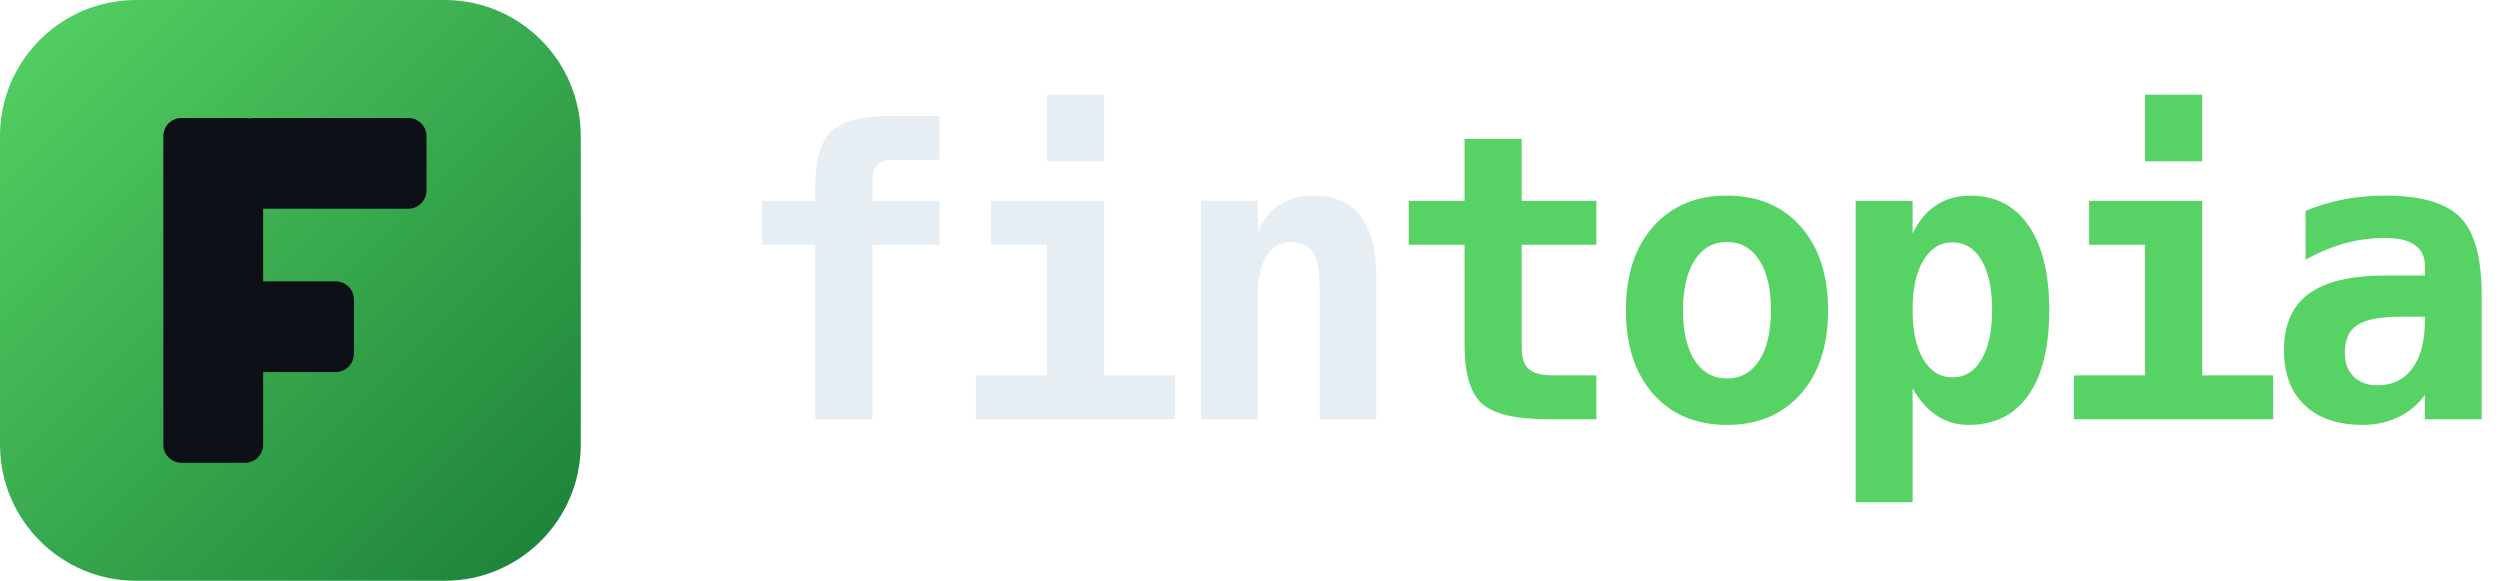
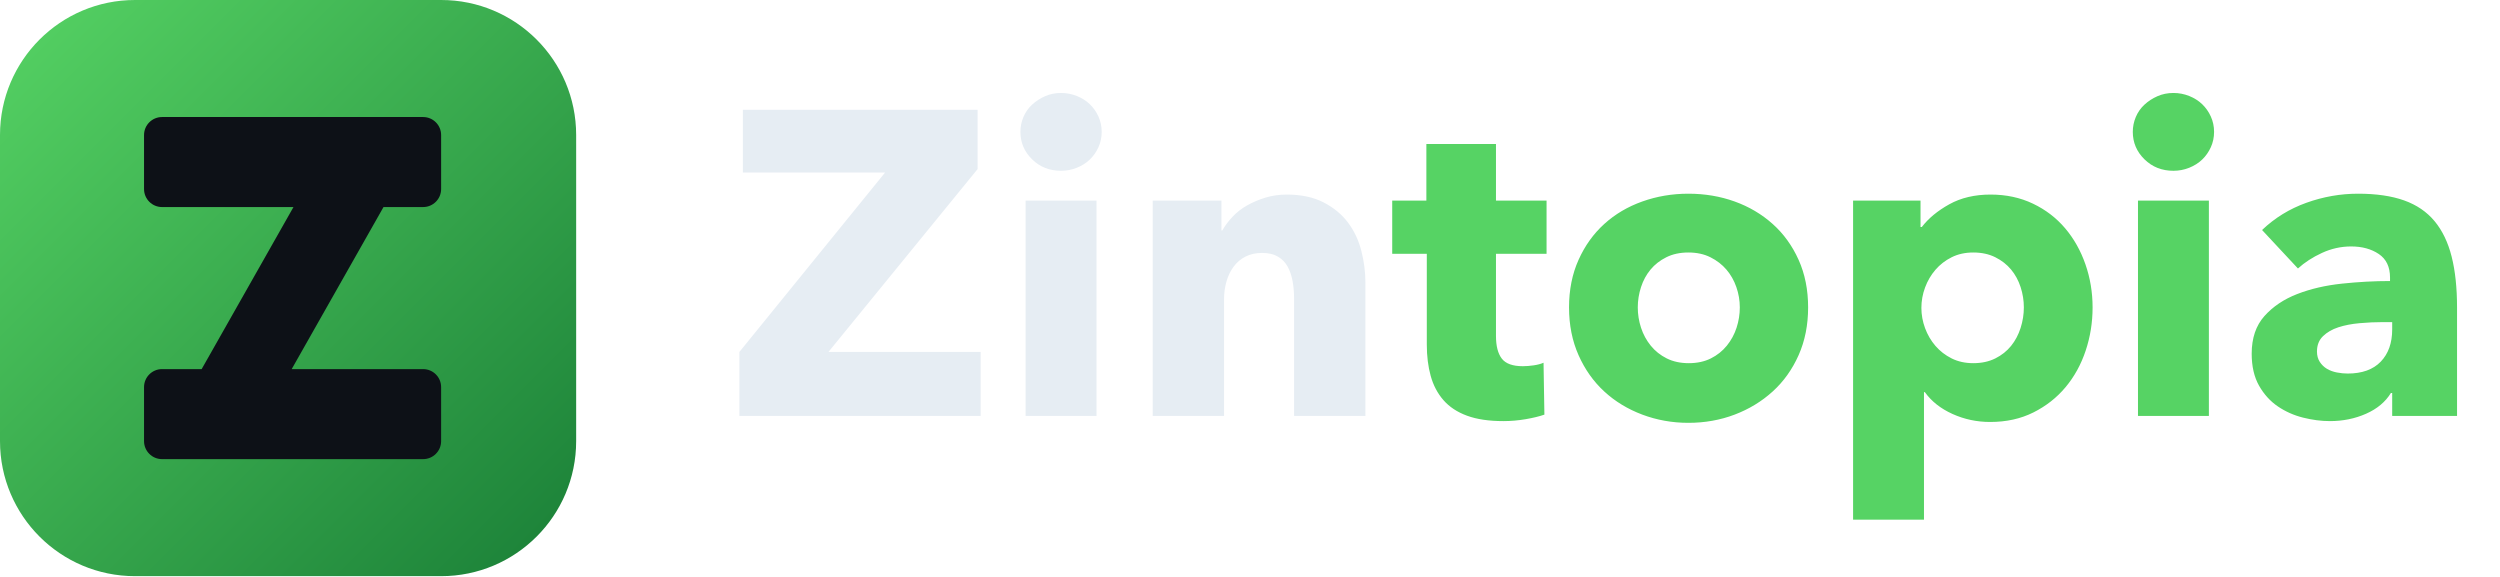
- <svg xmlns="http://www.w3.org/2000/svg" viewBox="0 0 275.5 64" width="275.5" height="64" role="img" aria-label="Fintopia">
+ <svg xmlns="http://www.w3.org/2000/svg" viewBox="0 0 277.7 64" width="277.7" height="64" role="img" aria-label="Zintopia">
  <defs>
    <linearGradient id="g" x1="0" y1="0" x2="1" y2="1">
      <stop offset="0%" stop-color="#56D364" />
      <stop offset="100%" stop-color="#1A7F37" />
    </linearGradient>
    <linearGradient id="gw" x1="0" y1="0" x2="1" y2="0">
      <stop offset="0%" stop-color="#2EA043" />
      <stop offset="100%" stop-color="#56D364" />
    </linearGradient>
  </defs>
  <g>
    <rect width="64" height="64" rx="15" fill="url(#g)" />
    <g fill="#0D1117">
-       <rect x="18" y="13" width="11" height="38" rx="2" />
-       <rect x="26" y="13" width="21" height="10" rx="2" />
-       <rect x="26" y="31" width="13" height="10" rx="2" />
+       <path d="M18 13h29a2 2 0 0 1 2 2v6a2 2 0 0 1-2 2H32.6L22.4 41H47a2 2 0 0 1 2 2v6a2 2 0 0 1-2 2H18a2 2 0 0 1-2-2v-6a2 2 0 0 1 2-2h14.4L42.6 23H18a2 2 0 0 1-2-2v-6a2 2 0 0 1 2-2z" />
    </g>
  </g>
-   <g transform="translate(80.2617,46.2) scale(0.021484,-0.021484)">
-     <path fill="#E6EDF3" d="M739.0 1218.0V1120.0H1083.0V895.0H739.0V0.0H446.0V895.0H174.0V1120.0H446.0V1198.0Q446.0 1400.0 530.0 1478.0Q614.0 1556.0 842.0 1556.0H1083.0V1331.0H854.0Q788.0 1331.0 764.5 1307.0Q741.0 1283.0 739.0 1218.0Z M1347.504 1120.0H1927.504V225.0H2291.504V0.0H1269.504V225.0H1634.504V895.0H1347.504ZM1634.504 1665.0H1927.504V1323.0H1634.504Z M3324.008 727.0V0.0H3033.008V682.0Q3033.008 804.0 2998.508 856.5Q2964.008 909.0 2886.008 909.0Q2807.008 909.0 2761.508 838.0Q2716.008 767.0 2716.008 641.0V0.0H2425.008V1120.0H2716.008V952.0Q2747.008 1045.0 2822.008 1096.0Q2897.008 1147.0 3003.008 1147.0Q3162.008 1147.0 3243.008 1041.5Q3324.008 936.0 3324.008 727.0Z" />
-     <path fill="#56D364" d="M4069.512 1438.0V1120.0H4452.512V895.0H4069.512V365.0Q4069.512 290.0 4106.012 257.5Q4142.512 225.0 4227.512 225.0H4452.512V0.0H4206.512Q3954.512 0.0 3865.512 80.5Q3776.512 161.0 3776.512 379.0V895.0H3490.512V1120.0H3776.512V1438.0Z M5122.016 909.0Q5017.016 909.0 4957.016 816.5Q4897.016 724.0 4897.016 559.0Q4897.016 394.0 4957.016 301.5Q5017.016 209.0 5122.016 209.0Q5228.016 209.0 5288.016 301.5Q5348.016 394.0 5348.016 559.0Q5348.016 724.0 5288.016 816.5Q5228.016 909.0 5122.016 909.0ZM4604.016 559.0Q4604.016 830.0 4744.516 988.5Q4885.016 1147.0 5122.016 1147.0Q5360.016 1147.0 5500.516 988.5Q5641.016 830.0 5641.016 559.0Q5641.016 288.0 5500.516 129.5Q5360.016 -29.0 5122.016 -29.0Q4885.016 -29.0 4744.516 129.5Q4604.016 288.0 4604.016 559.0Z M6074.52 158.0V-426.0H5782.52V1120.0H6074.52V952.0Q6120.52 1049.0 6195.52 1098.0Q6270.52 1147.0 6371.52 1147.0Q6563.52 1147.0 6669.52 993.0Q6775.52 839.0 6775.52 559.0Q6775.52 275.0 6668.02 123.0Q6560.52 -29.0 6361.52 -29.0Q6271.52 -29.0 6200.02 17.5Q6128.52 64.0 6074.52 158.0ZM6482.52 561.0Q6482.52 723.0 6428.52 815.0Q6374.52 907.0 6279.52 907.0Q6184.52 907.0 6129.52 815.0Q6074.52 723.0 6074.52 561.0Q6074.52 399.0 6129.52 307.0Q6184.52 215.0 6279.52 215.0Q6374.52 215.0 6428.52 307.0Q6482.52 399.0 6482.52 561.0Z M6980.024 1120.0H7560.024V225.0H7924.024V0.0H6902.024V225.0H7267.024V895.0H6980.024ZM7267.024 1665.0H7560.024V1323.0H7267.024Z M8585.528 526.0Q8421.528 526.0 8356.528 484.0Q8291.528 442.0 8291.528 340.0Q8291.528 264.0 8336.528 219.0Q8381.528 174.0 8458.528 174.0Q8574.528 174.0 8638.528 261.5Q8702.528 349.0 8702.528 506.0V526.0ZM8993.528 639.0V0.0H8702.528V125.0Q8649.528 51.0 8566.528 11.0Q8483.528 -29.0 8383.528 -29.0Q8192.528 -29.0 8086.028 72.0Q7979.528 173.0 7979.528 354.0Q7979.528 550.0 8106.528 643.5Q8233.528 737.0 8499.528 737.0H8702.528V786.0Q8702.528 857.0 8651.028 893.5Q8599.528 930.0 8499.528 930.0Q8394.528 930.0 8296.028 903.5Q8197.528 877.0 8090.528 819.0V1069.0Q8187.528 1109.0 8287.528 1128.0Q8387.528 1147.0 8499.528 1147.0Q8772.528 1147.0 8883.028 1036.0Q8993.528 925.0 8993.528 639.0Z" />
+   <g transform="translate(80.26,46.2) scale(0.048023,-0.048023)">
+     <path fill="#E6EDF3" d="M39 0V148L376 563H47V708H590V571L245 148H597V0Z M877 657Q877 638 869.5 621.5Q862 605 849.5 593.0Q837 581 819.5 574.0Q802 567 783 567Q743 567 716.0 593.5Q689 620 689 657Q689 675 696.0 691.5Q703 708 716.0 720.0Q729 732 746.0 739.5Q763 747 783 747Q802 747 819.5 740.0Q837 733 849.5 721.0Q862 709 869.5 692.5Q877 676 877 657ZM701 0V498H865V0Z M1322 0V272Q1322 293 1318.5 312.0Q1315 331 1307.0 345.5Q1299 360 1284.5 368.5Q1270 377 1248 377Q1226 377 1209.5 368.5Q1193 360 1182.0 345.0Q1171 330 1165.5 310.5Q1160 291 1160 270V0H995V498H1154V429H1156Q1165 445 1179.5 460.5Q1194 476 1213.5 487.0Q1233 498 1256.0 505.0Q1279 512 1305 512Q1355 512 1390.0 494.0Q1425 476 1446.5 447.5Q1468 419 1477.5 382.0Q1487 345 1487 308V0Z" />
+     <path fill="#56D364" d="M1789 375V185Q1789 150 1802.5 132.5Q1816 115 1851 115Q1863 115 1876.5 117.0Q1890 119 1899 123L1901 3Q1884 -3 1858.0 -7.5Q1832 -12 1806 -12Q1756 -12 1722.0 0.5Q1688 13 1667.5 36.5Q1647 60 1638.0 92.5Q1629 125 1629 165V375H1549V498H1628V629H1789V498H1906V375Z M2511 251Q2511 190 2489.0 140.5Q2467 91 2429.0 56.5Q2391 22 2341.0 3.0Q2291 -16 2234 -16Q2178 -16 2127.5 3.0Q2077 22 2039.5 56.5Q2002 91 1980.0 140.5Q1958 190 1958 251Q1958 312 1980.0 361.0Q2002 410 2039.5 444.0Q2077 478 2127.5 496.0Q2178 514 2234 514Q2291 514 2341.0 496.0Q2391 478 2429.0 444.0Q2467 410 2489.0 361.0Q2511 312 2511 251ZM2353 251Q2353 275 2345.0 298.0Q2337 321 2322.0 338.5Q2307 356 2285.0 367.0Q2263 378 2234 378Q2205 378 2183.0 367.0Q2161 356 2146.5 338.5Q2132 321 2124.5 298.0Q2117 275 2117 251Q2117 227 2124.5 204.0Q2132 181 2147.0 162.5Q2162 144 2184.0 133.0Q2206 122 2235 122Q2264 122 2286.0 133.0Q2308 144 2323.0 162.5Q2338 181 2345.5 204.0Q2353 227 2353 251Z M3169 251Q3169 199 3153.0 151.0Q3137 103 3106.5 66.5Q3076 30 3032.0 8.0Q2988 -14 2932 -14Q2886 -14 2845.0 4.5Q2804 23 2781 55H2779V-240H2615V498H2771V437H2774Q2797 467 2837.5 489.5Q2878 512 2933 512Q2987 512 3031.0 491.0Q3075 470 3105.5 434.0Q3136 398 3152.5 350.5Q3169 303 3169 251ZM3010 251Q3010 275 3002.5 298.0Q2995 321 2980.5 338.5Q2966 356 2944.0 367.0Q2922 378 2893 378Q2865 378 2843.0 367.0Q2821 356 2805.5 338.0Q2790 320 2781.5 297.0Q2773 274 2773 250Q2773 226 2781.5 203.0Q2790 180 2805.5 162.0Q2821 144 2843.0 133.0Q2865 122 2893 122Q2922 122 2944.0 133.0Q2966 144 2980.5 162.0Q2995 180 3002.5 203.5Q3010 227 3010 251Z M3450 657Q3450 638 3442.5 621.5Q3435 605 3422.5 593.0Q3410 581 3392.5 574.0Q3375 567 3356 567Q3316 567 3289.0 593.5Q3262 620 3262 657Q3262 675 3269.0 691.5Q3276 708 3289.0 720.0Q3302 732 3319.0 739.5Q3336 747 3356 747Q3375 747 3392.5 740.0Q3410 733 3422.5 721.0Q3435 709 3442.5 692.5Q3450 676 3450 657ZM3274 0V498H3438V0Z M3862 217H3841Q3814 217 3786.5 214.5Q3759 212 3737.5 205.0Q3716 198 3702.0 184.5Q3688 171 3688 149Q3688 135 3694.5 125.0Q3701 115 3711.0 109.0Q3721 103 3734.0 100.5Q3747 98 3759 98Q3809 98 3835.5 125.5Q3862 153 3862 200ZM3561 430Q3605 472 3663.5 493.0Q3722 514 3783 514Q3846 514 3889.5 498.5Q3933 483 3960.0 450.5Q3987 418 3999.5 368.5Q4012 319 4012 251V0H3862V53H3859Q3840 22 3801.5 5.0Q3763 -12 3718 -12Q3688 -12 3656.0 -4.0Q3624 4 3597.5 22.0Q3571 40 3554.0 70.0Q3537 100 3537 144Q3537 198 3566.5 231.0Q3596 264 3642.5 282.0Q3689 300 3746.0 306.0Q3803 312 3857 312V320Q3857 357 3831.0 374.5Q3805 392 3767 392Q3732 392 3699.5 377.0Q3667 362 3644 341Z" />
  </g>
</svg>
